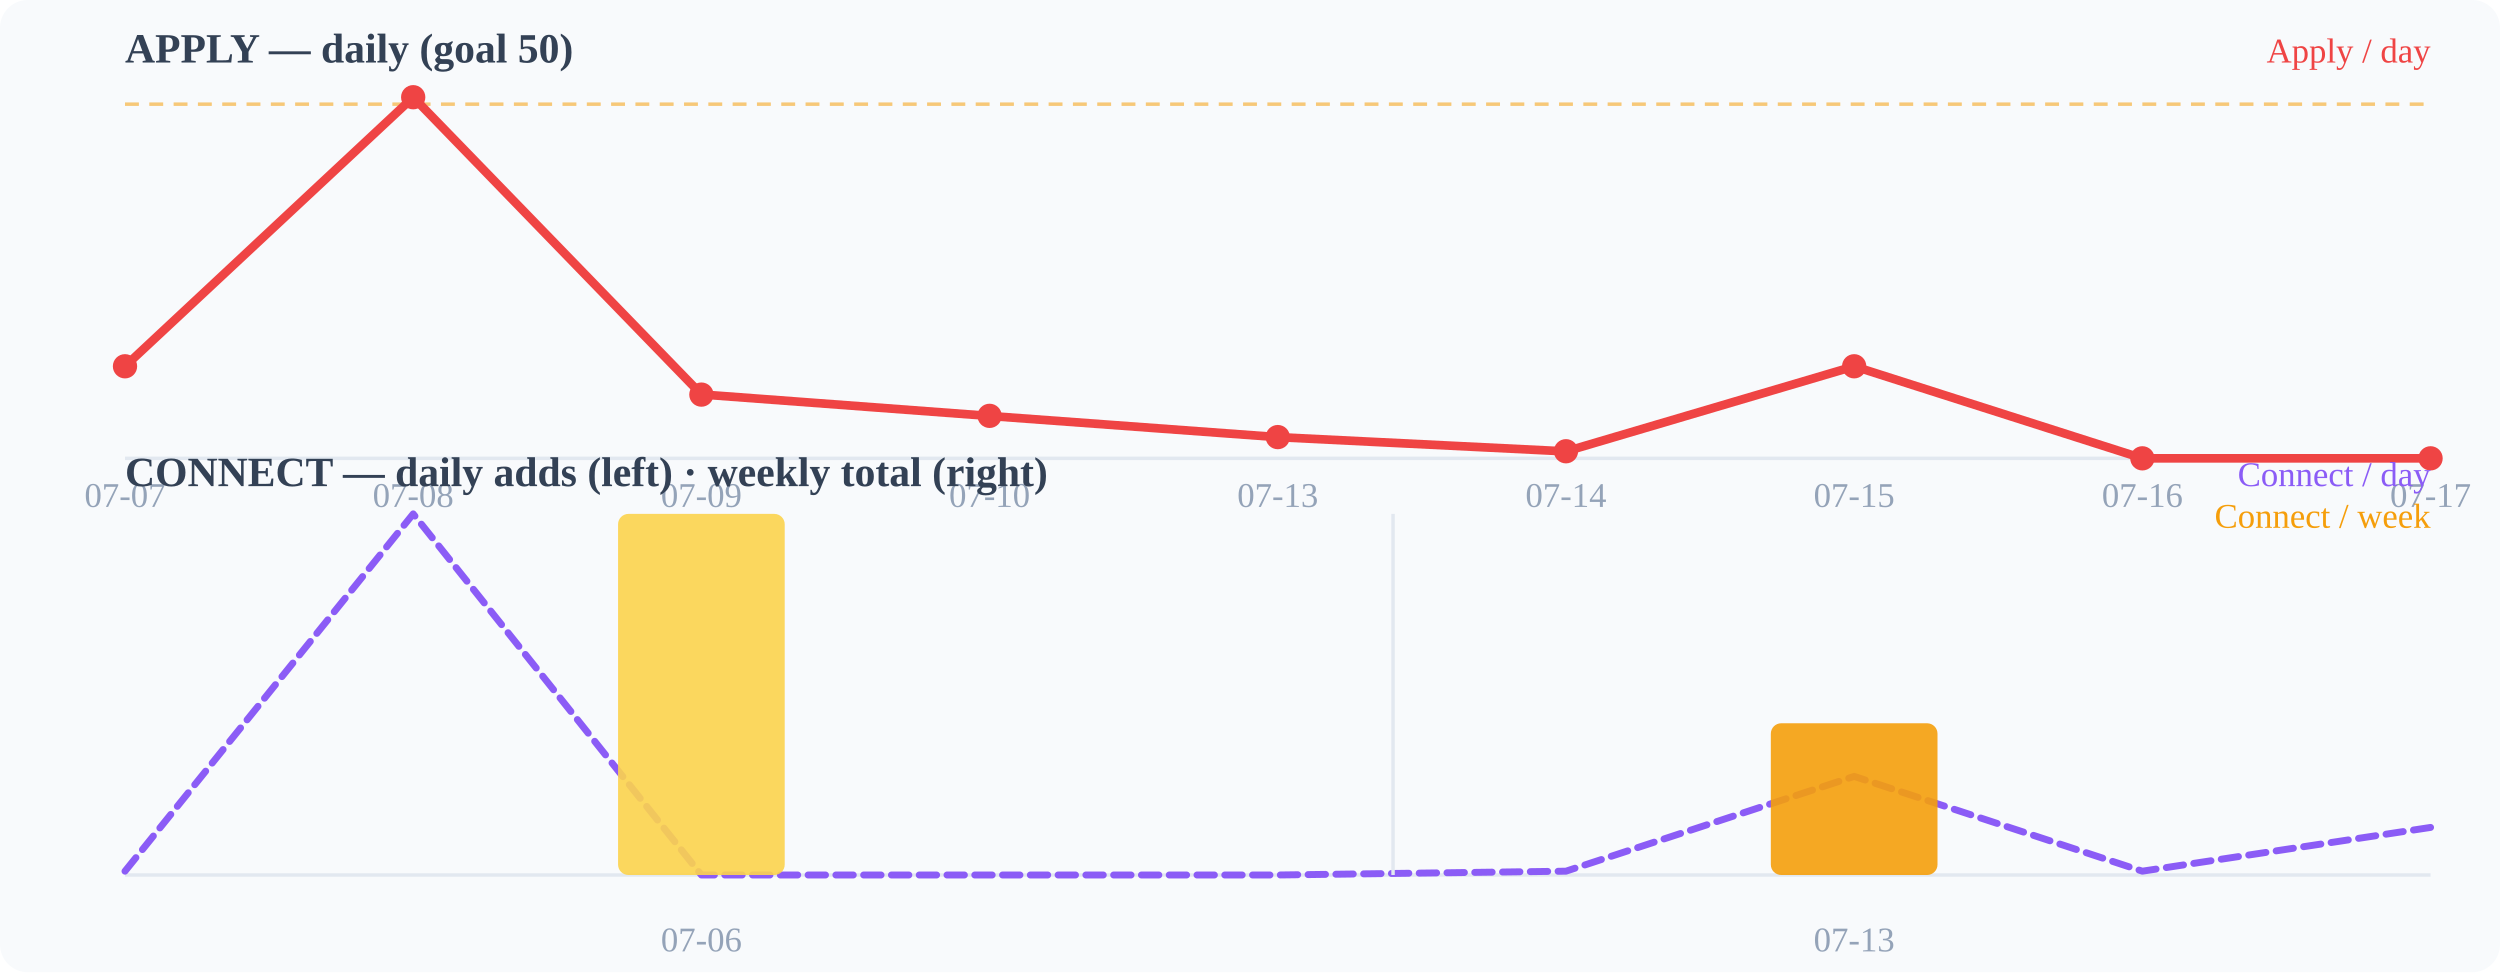
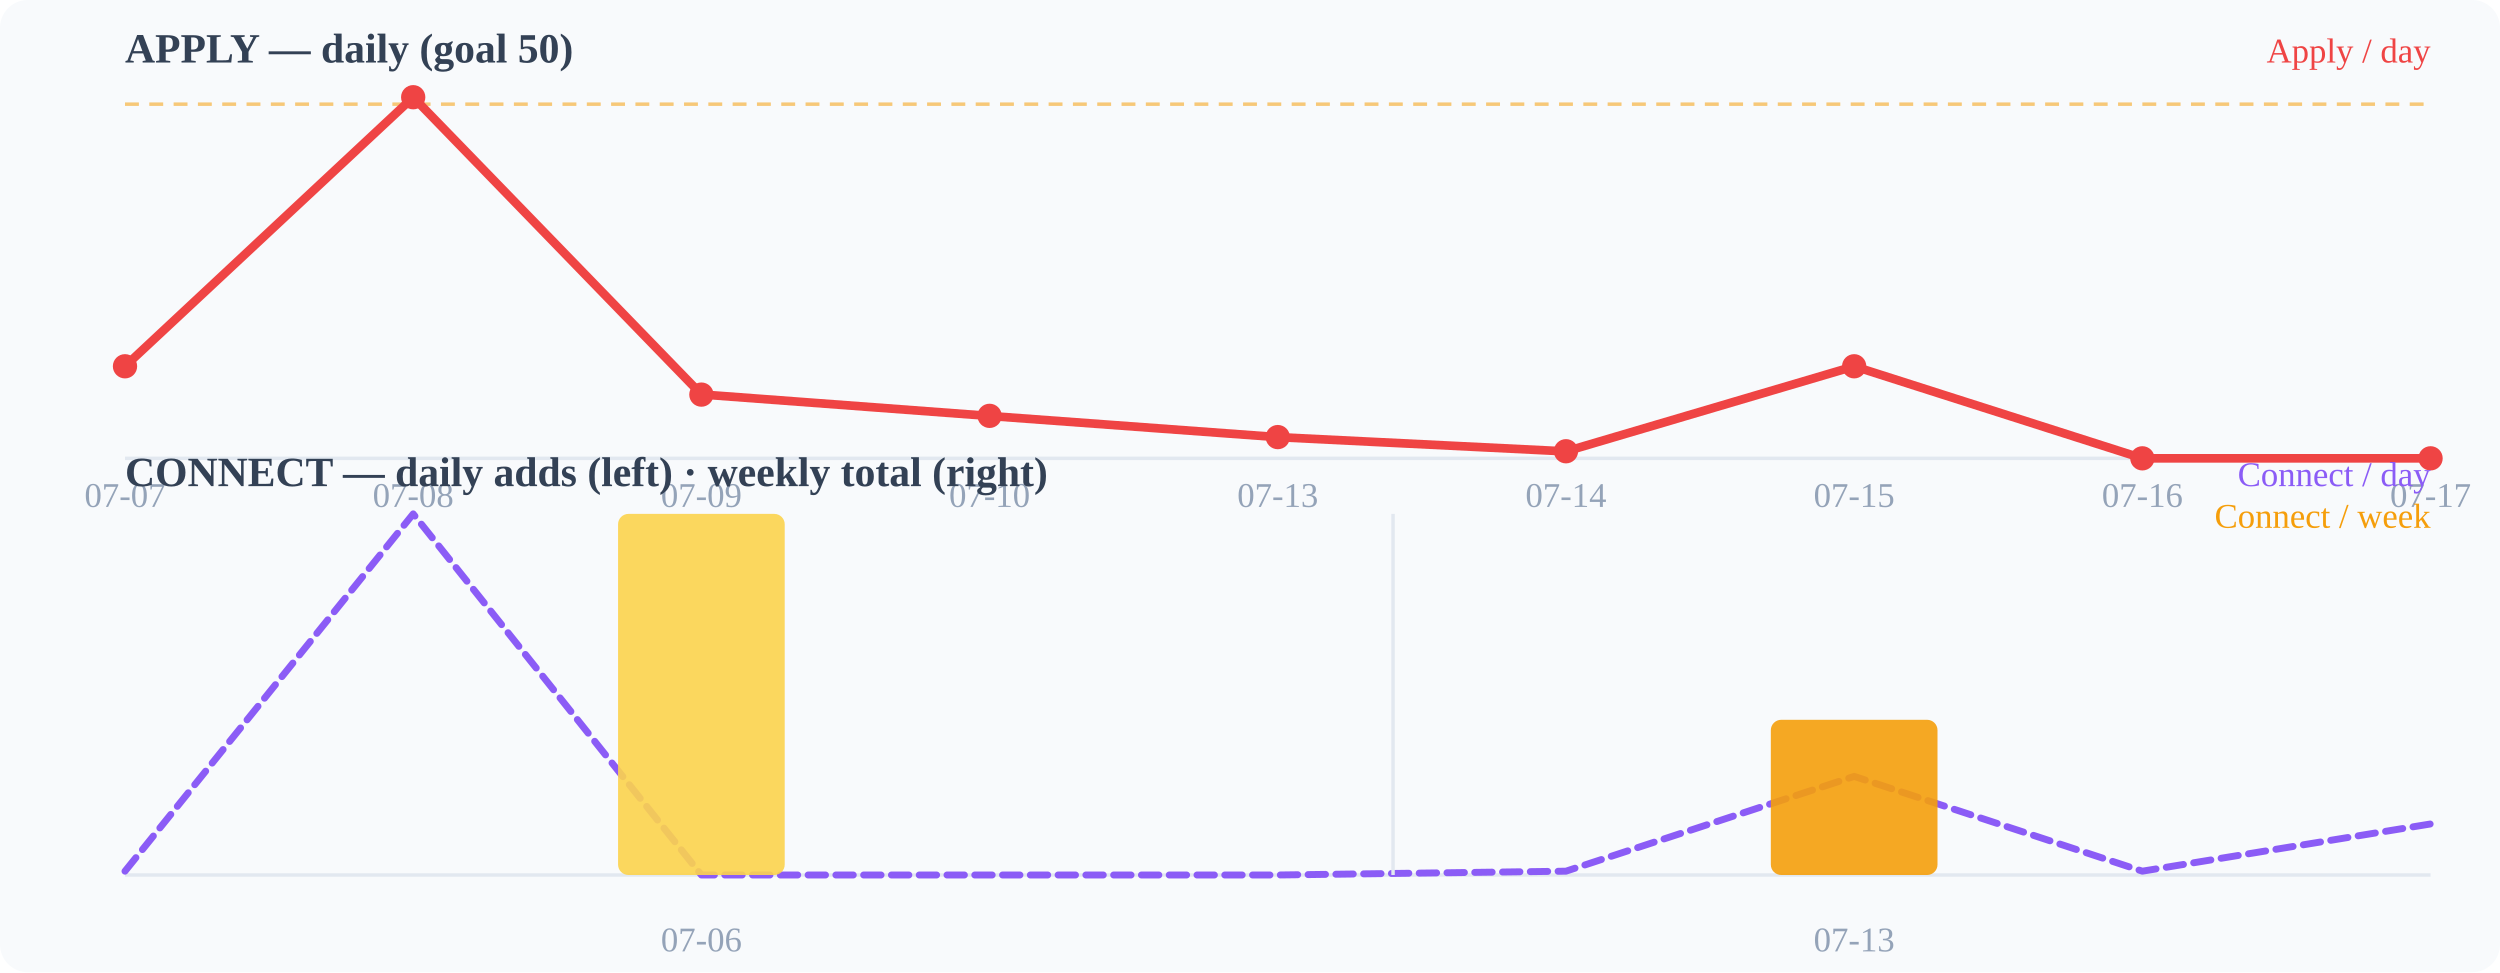
<svg xmlns="http://www.w3.org/2000/svg" width="720" height="280" viewBox="0 0 720 280">
  <rect width="720" height="280" fill="#f8fafc" rx="8" />
  <text x="36" y="18" font-size="12" font-weight="600" fill="#334155">APPLY — daily (goal 50)</text>
  <line x1="36" y1="132" x2="700" y2="132" stroke="#e2e8f0" stroke-width="1" />
  <line x1="36" y1="30.0" x2="700" y2="30.0" stroke="#f59e0b" stroke-width="1" stroke-dasharray="4 3" opacity="0.55" />
  <polyline points="36.0,105.5 119.0,28.0 202.0,113.6 285.0,119.8 368.0,125.9 451.0,130.0 534.0,105.5 617.0,132.0 700.0,132.0" fill="none" stroke="#ef4444" stroke-width="2.5" stroke-linecap="round" stroke-linejoin="round" />
  <circle cx="36" cy="105.49" r="3.5" fill="#ef4444" />
  <circle cx="119" cy="28" r="3.5" fill="#ef4444" />
  <circle cx="202" cy="113.647" r="3.5" fill="#ef4444" />
  <circle cx="285" cy="119.765" r="3.5" fill="#ef4444" />
  <circle cx="368" cy="125.882" r="3.5" fill="#ef4444" />
  <circle cx="451" cy="129.961" r="3.5" fill="#ef4444" />
  <circle cx="534" cy="105.49" r="3.5" fill="#ef4444" />
  <circle cx="617" cy="132" r="3.5" fill="#ef4444" />
  <circle cx="700" cy="132" r="3.5" fill="#ef4444" />
  <text x="36" y="146" font-size="10" fill="#94a3b8" text-anchor="middle">07-07</text>
  <text x="119" y="146" font-size="10" fill="#94a3b8" text-anchor="middle">07-08</text>
  <text x="202" y="146" font-size="10" fill="#94a3b8" text-anchor="middle">07-09</text>
  <text x="285" y="146" font-size="10" fill="#94a3b8" text-anchor="middle">07-10</text>
  <text x="368" y="146" font-size="10" fill="#94a3b8" text-anchor="middle">07-13</text>
  <text x="451" y="146" font-size="10" fill="#94a3b8" text-anchor="middle">07-14</text>
  <text x="534" y="146" font-size="10" fill="#94a3b8" text-anchor="middle">07-15</text>
  <text x="617" y="146" font-size="10" fill="#94a3b8" text-anchor="middle">07-16</text>
  <text x="700" y="146" font-size="10" fill="#94a3b8" text-anchor="middle">07-17</text>
  <text x="36" y="140" font-size="12" font-weight="600" fill="#334155">CONNECT — daily adds (left) · weekly total (right)</text>
  <line x1="36" y1="252" x2="700" y2="252" stroke="#e2e8f0" stroke-width="1" />
-   <polyline points="36.0,250.9 119.0,148.0 202.0,252.0 285.0,252.0 368.0,252.0 451.0,250.9 534.0,223.6 617.0,250.9 700.0,238.3" fill="none" stroke="#8b5cf6" stroke-width="2" stroke-linecap="round" stroke-linejoin="round" stroke-dasharray="5 3" />
+   <polyline points="36.0,250.9 119.0,148.0 202.0,252.0 285.0,252.0 368.0,252.0 451.0,250.9 534.0,223.6 617.0,250.9 700.0,237.3" fill="none" stroke="#8b5cf6" stroke-width="2" stroke-linecap="round" stroke-linejoin="round" stroke-dasharray="5 3" />
  <rect x="178.0" y="148.0" width="48" height="104.0" rx="3" fill="#fcd34d" opacity="0.9" />
-   <rect x="510.0" y="208.3" width="48" height="43.7" rx="3" fill="#f59e0b" opacity="0.9" />
+   <rect x="510.0" y="207.3" width="48" height="44.7" rx="3" fill="#f59e0b" opacity="0.9" />
  <line x1="401.2" y1="148" x2="401.2" y2="252" stroke="#e2e8f0" stroke-width="1" />
  <text x="202" y="274" font-size="10" fill="#94a3b8" text-anchor="middle">07-06</text>
  <text x="534" y="274" font-size="10" fill="#94a3b8" text-anchor="middle">07-13</text>
  <text x="700" y="18" font-size="10" fill="#ef4444" text-anchor="end">Apply / day</text>
  <text x="700" y="140" font-size="10" fill="#8b5cf6" text-anchor="end">Connect / day</text>
  <text x="700" y="152" font-size="10" fill="#f59e0b" text-anchor="end">Connect / week</text>
</svg>
